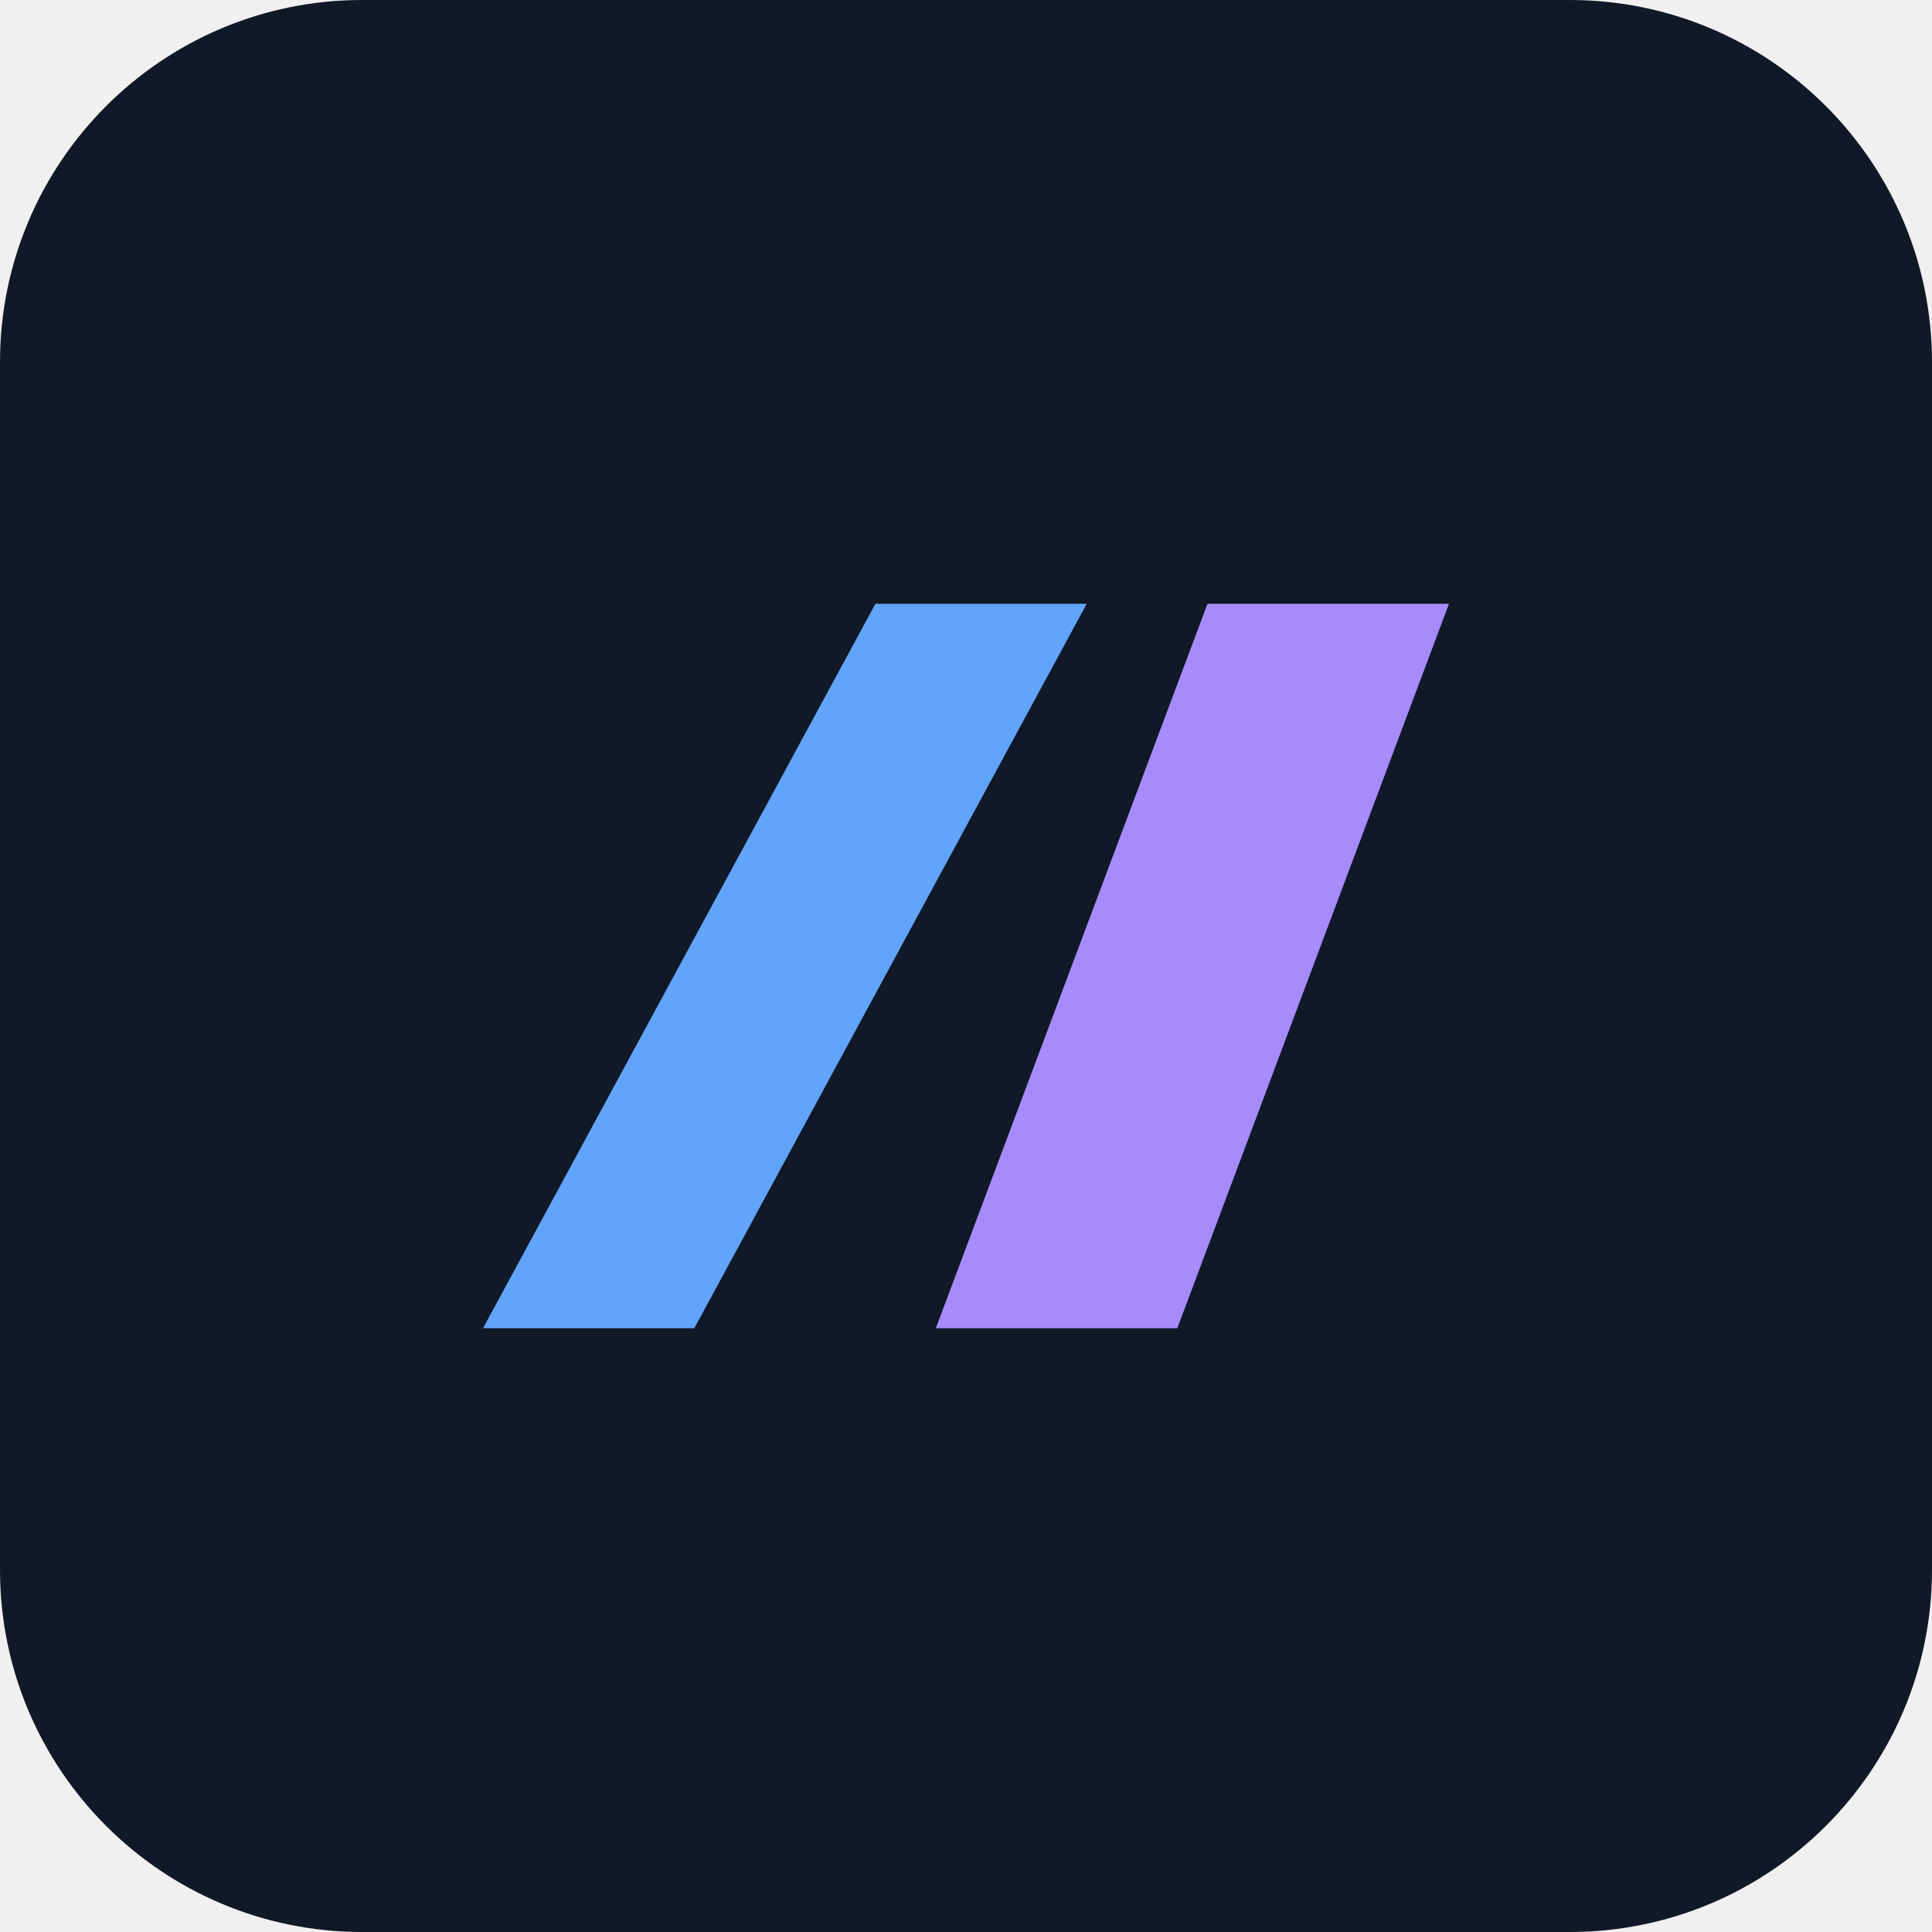
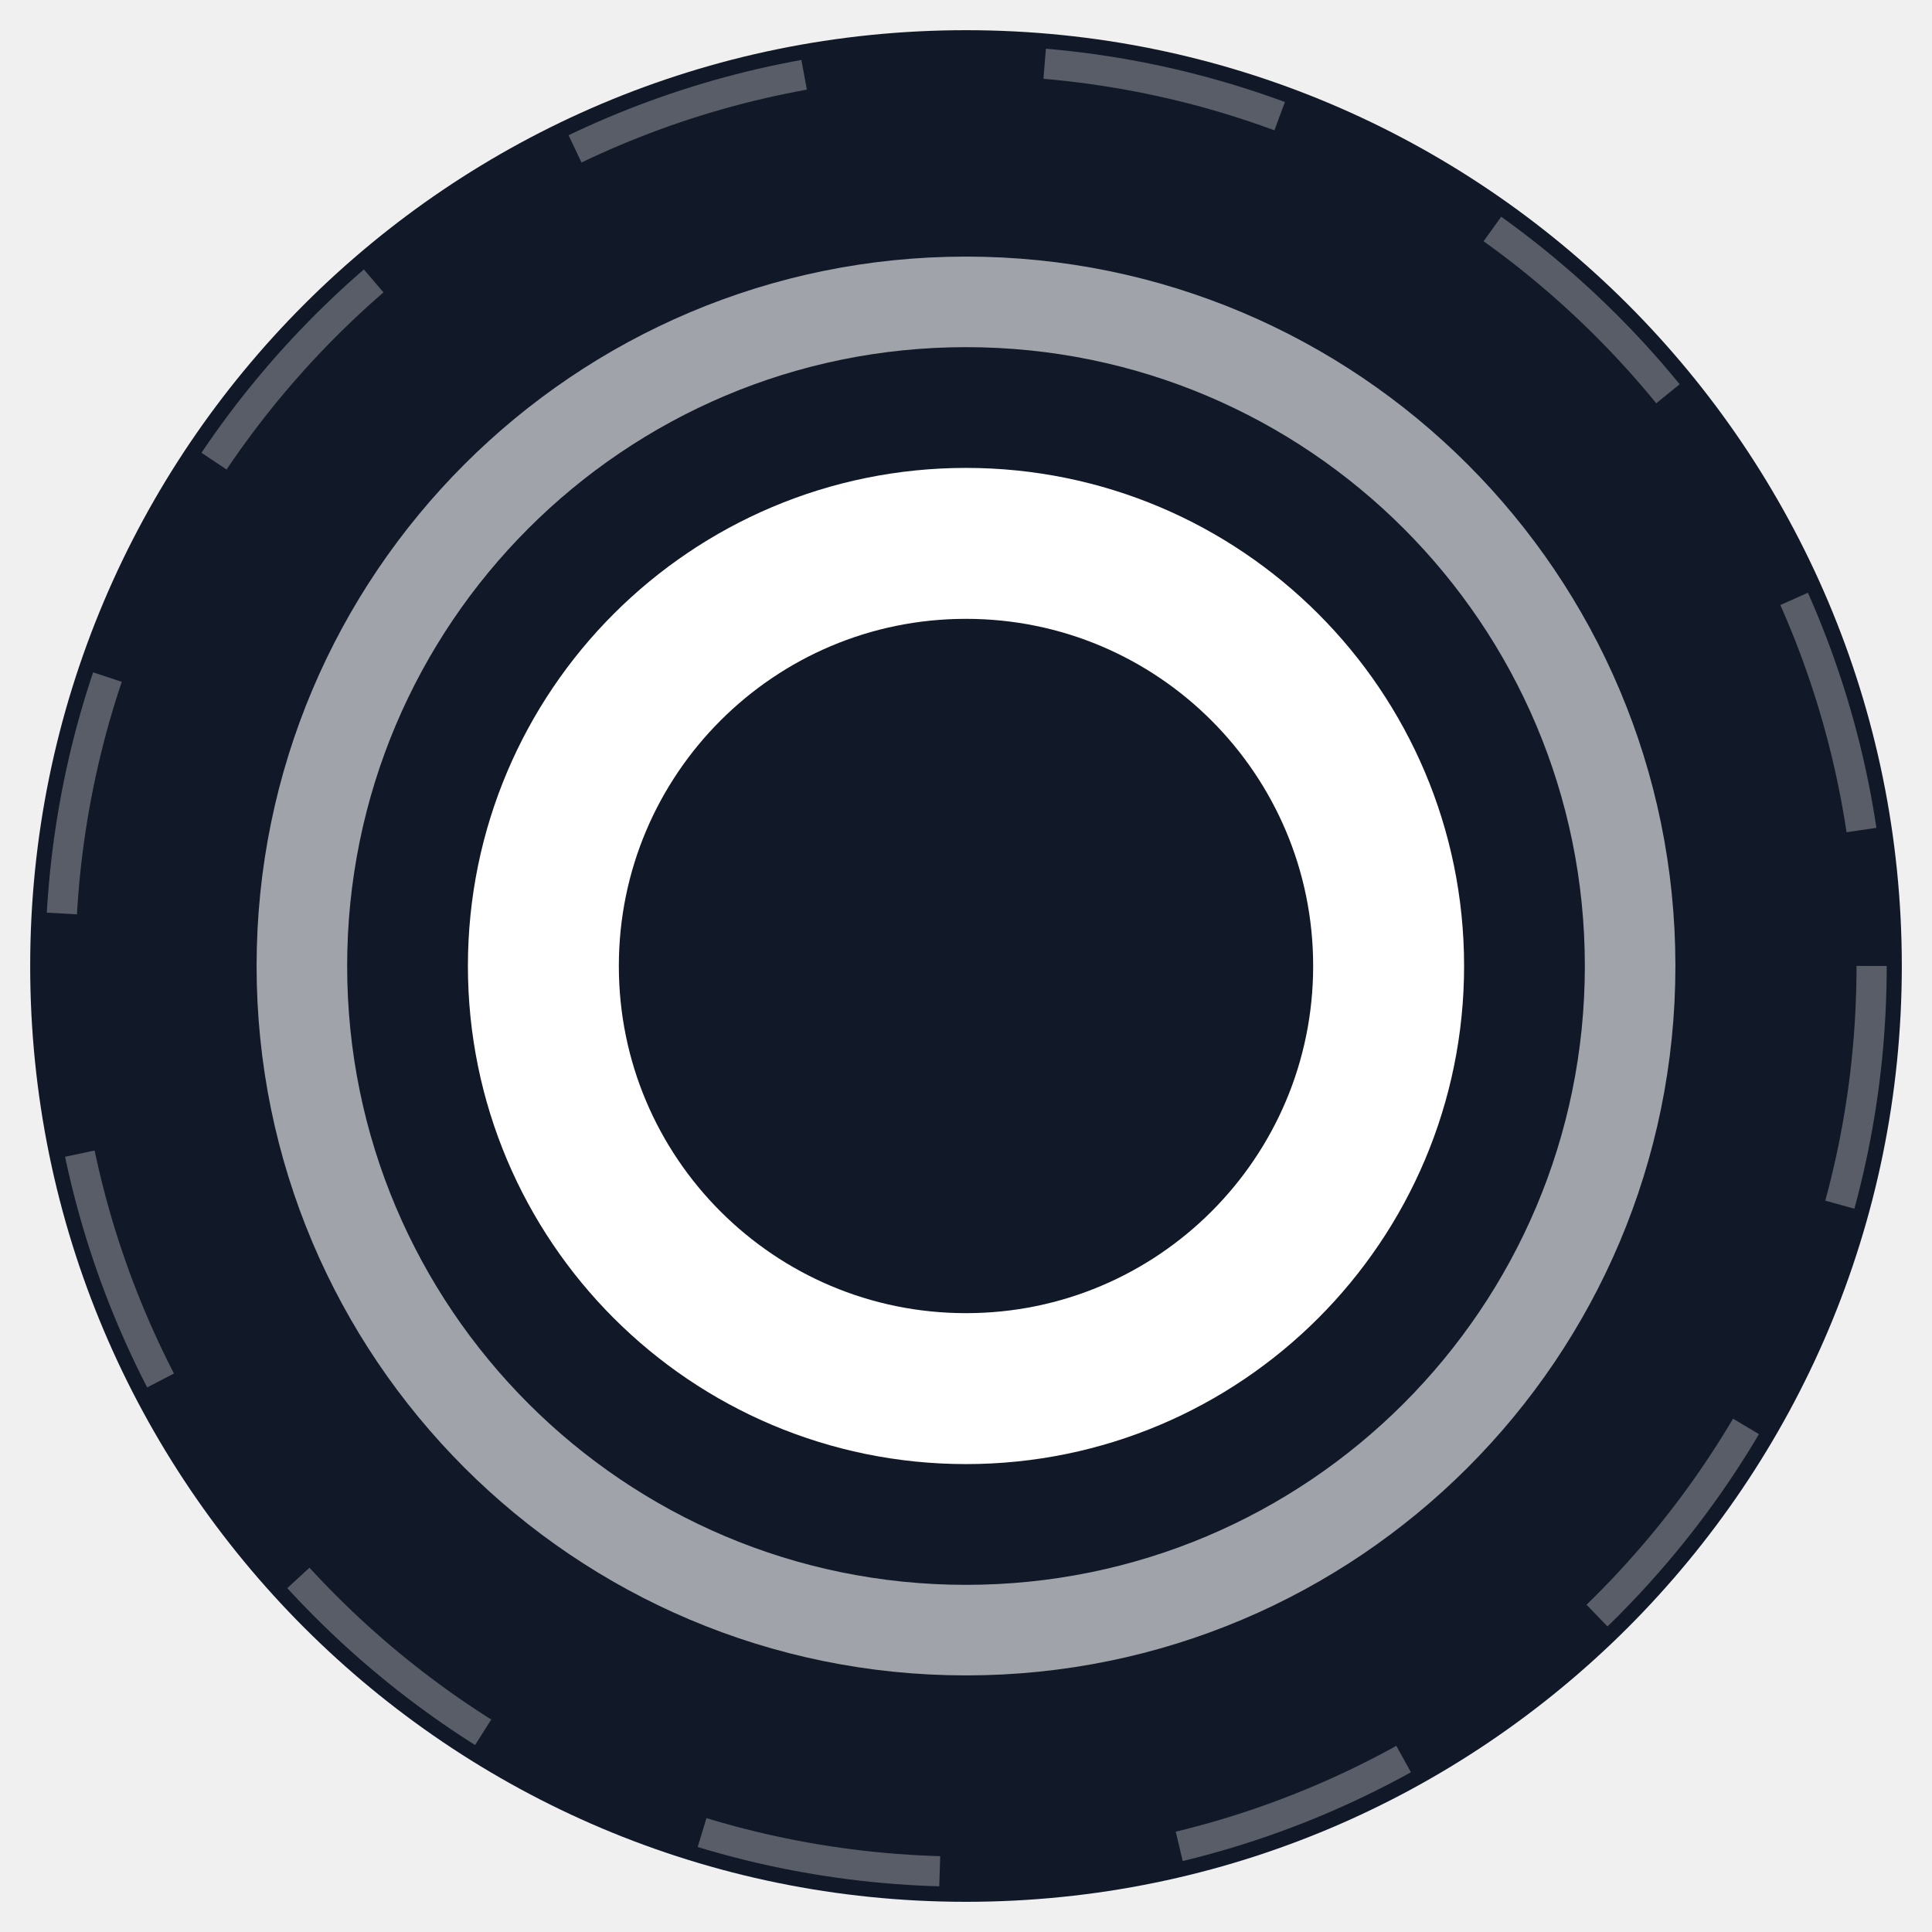
- <svg xmlns="http://www.w3.org/2000/svg" width="128" height="128" viewBox="0 0 128 128">
-   <rect width="128" height="128" rx="24" fill="#111827" />
-   <path d="M32 88L58 40H72L46 88H32Z" fill="#60A5FA" />
-   <path d="M62 88L80 40H96L78 88H62Z" fill="#A78BFA" />
+ <svg xmlns="http://www.w3.org/2000/svg" width="512" height="512" viewBox="0 0 32 32">
+   <circle cx="16" cy="16" r="15.5" fill="#111827" />
+   <circle cx="16" cy="16" r="7" fill="none" stroke="white" stroke-width="2.5" />
+   <circle cx="16" cy="16" r="11" fill="none" stroke="white" stroke-width="1.5" opacity="0.6" />
+   <circle cx="16" cy="16" r="15" fill="none" stroke="white" stroke-width="0.5" opacity="0.3" stroke-dasharray="4 4" />
</svg>
